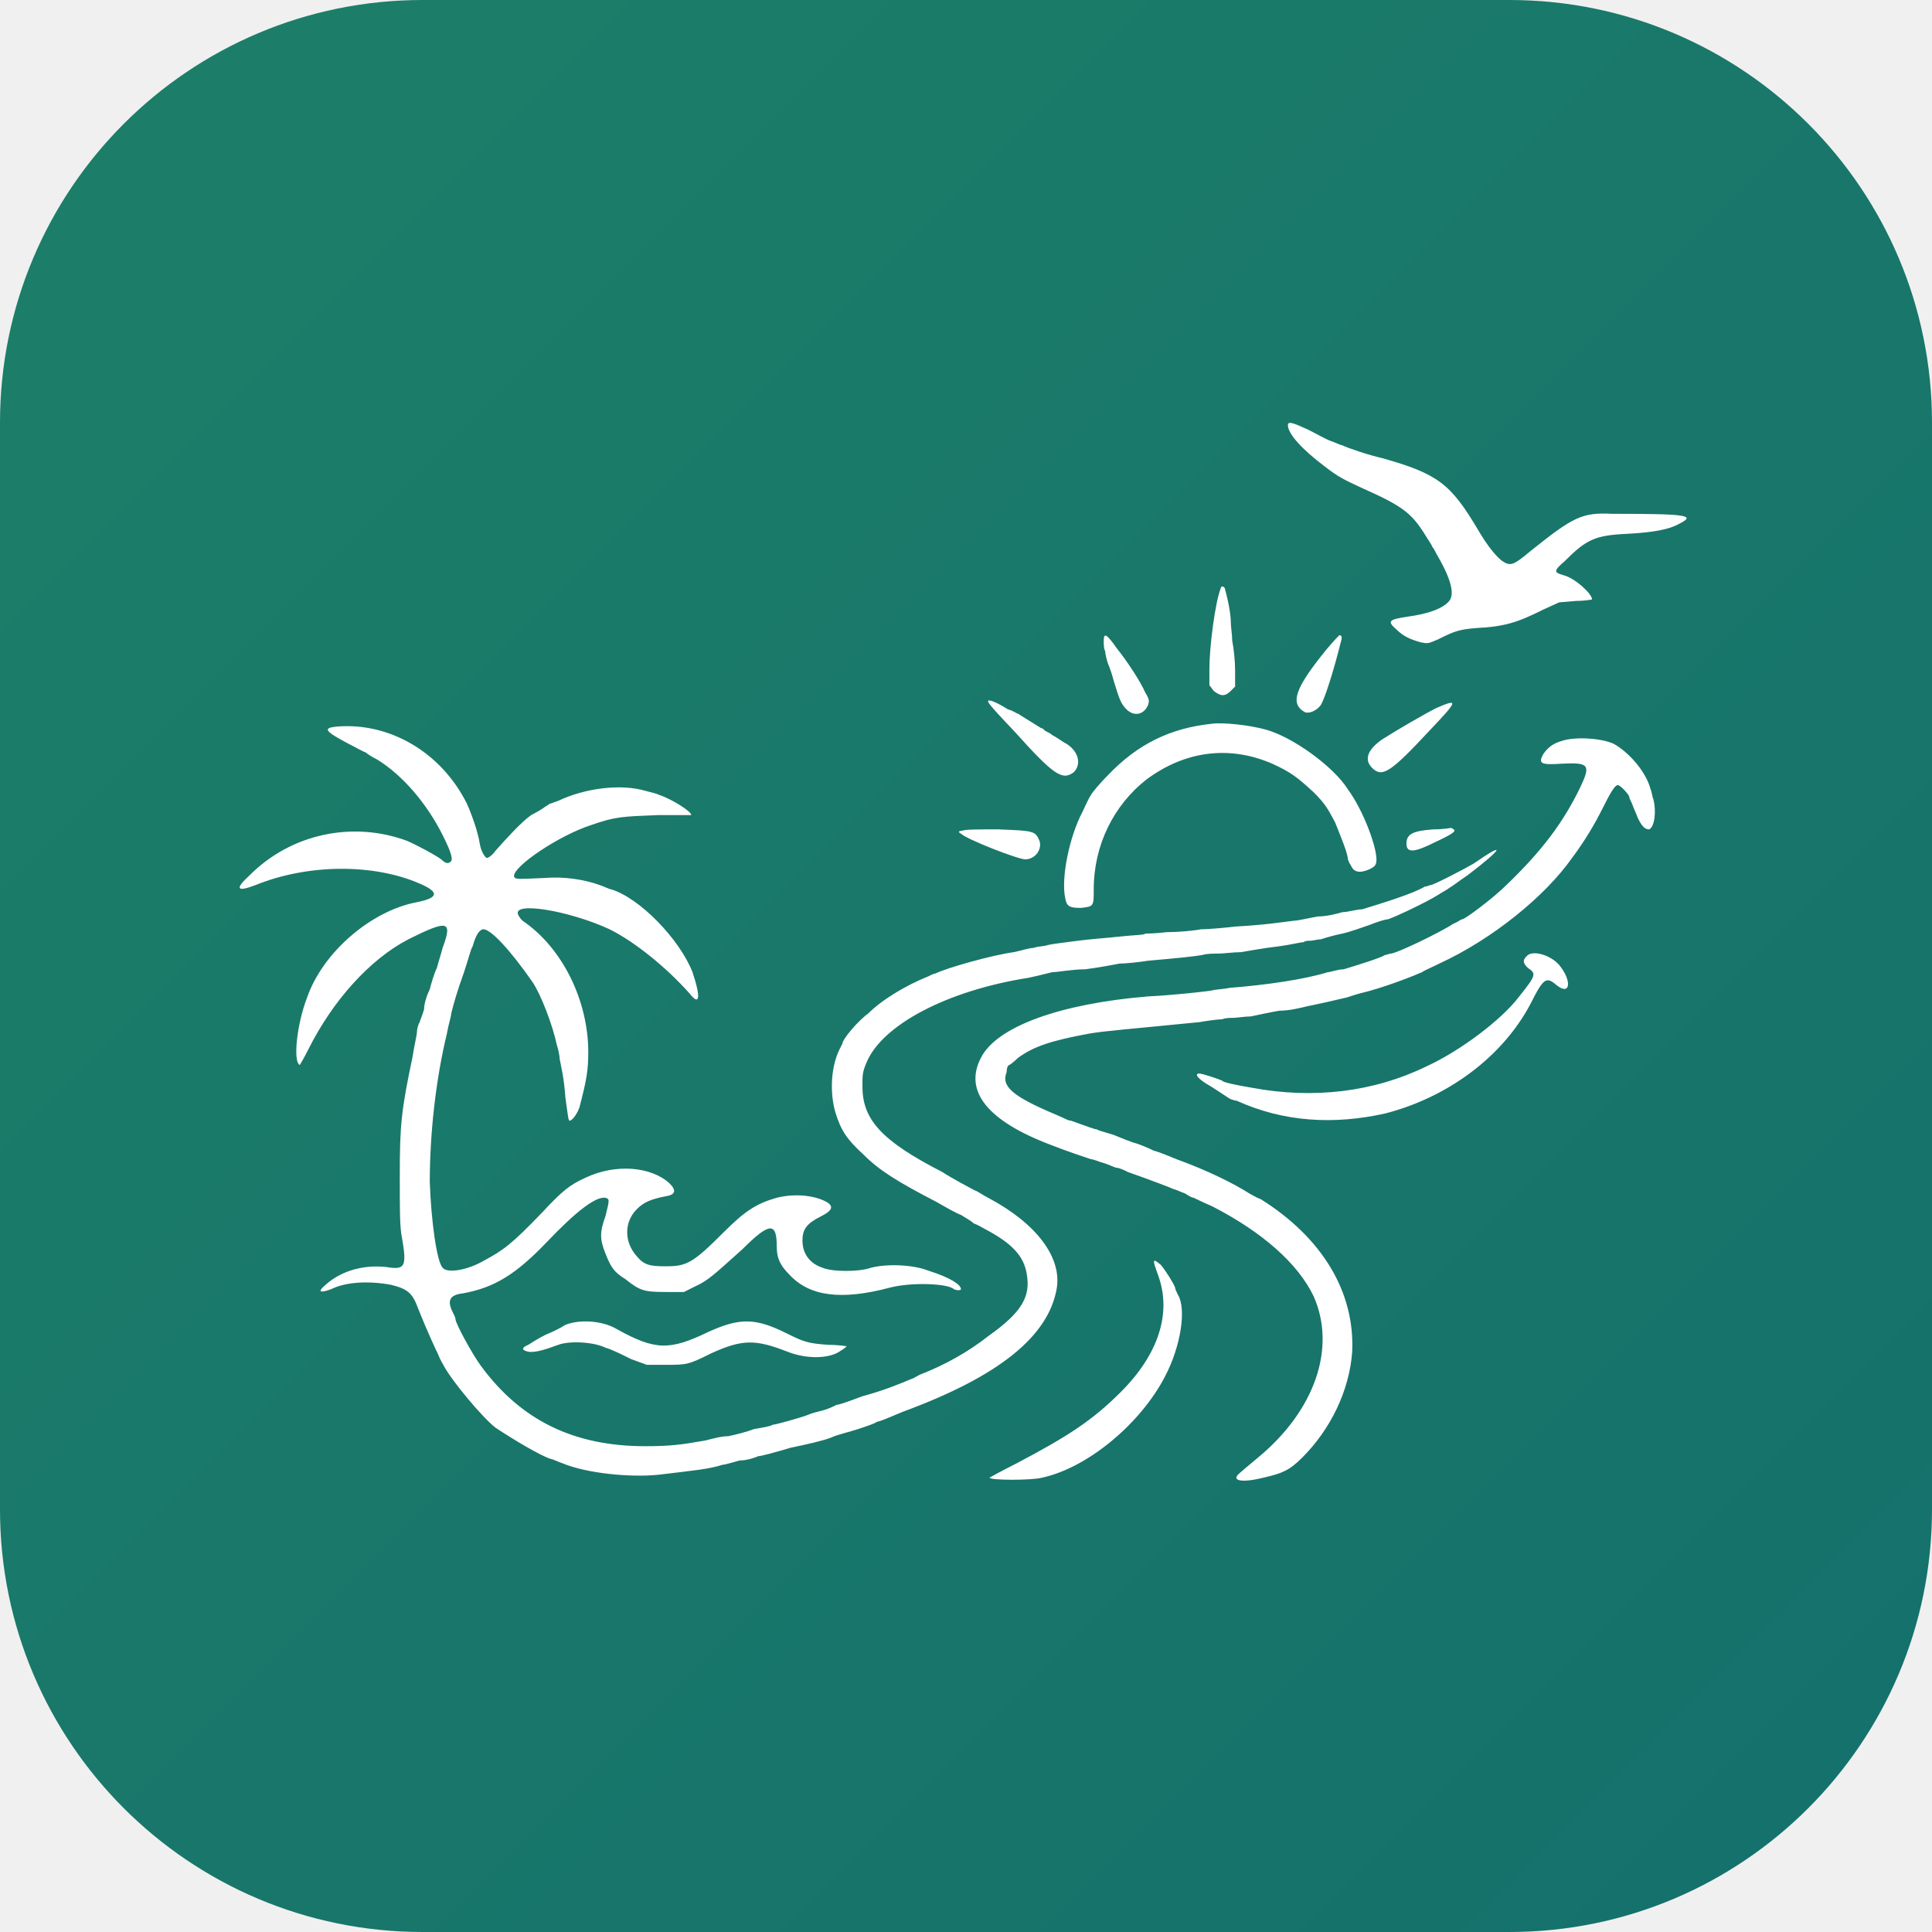
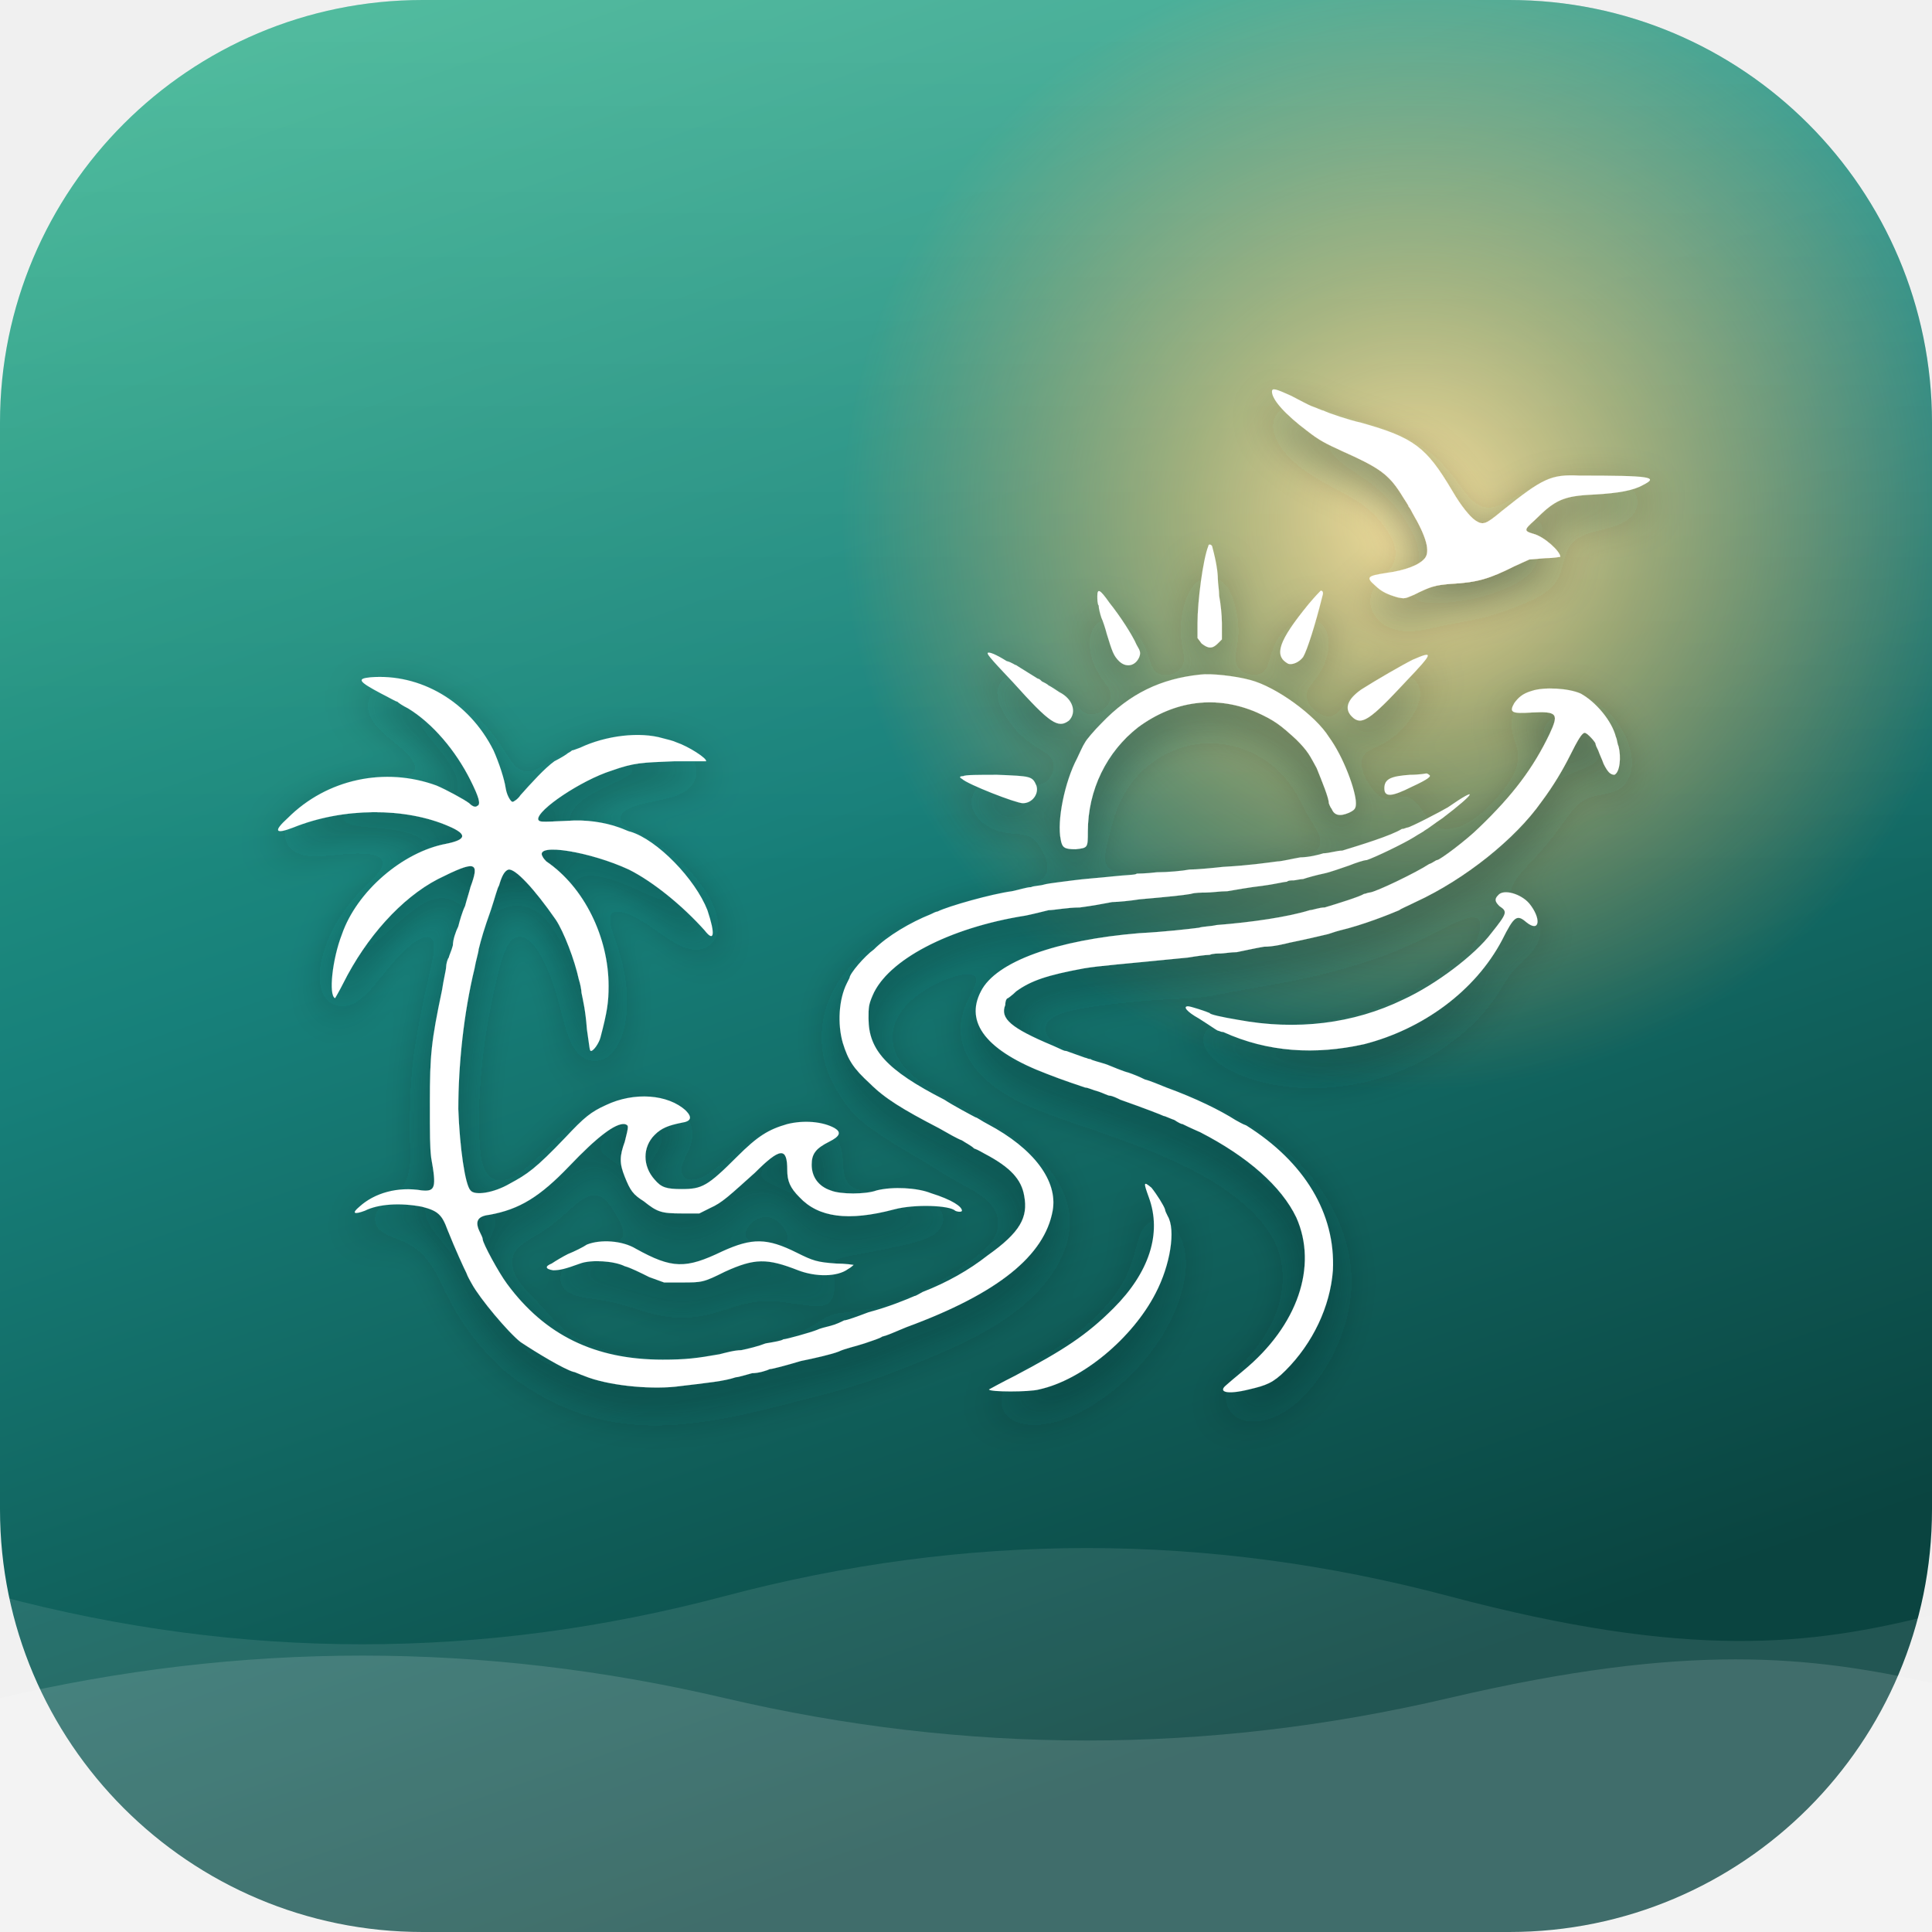
- <svg xmlns="http://www.w3.org/2000/svg" viewBox="0 0 64 64">
+ <svg xmlns="http://www.w3.org/2000/svg" width="64" height="64" viewBox="0 0 1024 1024">
  <defs>
-     <linearGradient id="g" x1="0" y1="0" x2="1" y2="1">
-       <stop offset="0" stop-color="#1d7f68" />
-       <stop offset="1" stop-color="#14706c" />
+     <linearGradient id="mar" x1="0" y1="0" x2="0.35" y2="1">
+       <stop offset="0" stop-color="#35b58f" />
+       <stop offset="0.5" stop-color="#17807a" />
+       <stop offset="1" stop-color="#0a4440" />
    </linearGradient>
+     <radialGradient id="sol" cx="0.73" cy="0.27" r="0.42">
+       <stop offset="0" stop-color="#ffe29a" stop-opacity="0.95" />
+       <stop offset="0.28" stop-color="#ffc46a" stop-opacity="0.55" />
+       <stop offset="0.7" stop-color="#ff9f4a" stop-opacity="0" />
+     </radialGradient>
+     <linearGradient id="brillo" x1="0" y1="0" x2="0" y2="1">
+       <stop offset="0" stop-color="#fff" stop-opacity="0.16" />
+       <stop offset="0.45" stop-color="#fff" stop-opacity="0" />
+     </linearGradient>
+     <filter id="sombra" x="-10%" y="-10%" width="120%" height="130%">
+       <feDropShadow dx="0" dy="14" stdDeviation="16" flood-color="#04302c" flood-opacity="0.45" />
+     </filter>
  </defs>
-   <rect width="64" height="64" rx="14" fill="url(#g)" />
-   <g transform="translate(7 13) scale(0.0473)">
-     <path fill="#fff" fill-rule="evenodd" d="M 754 23 C 754 29,764 40,780 52 C 789 59,793 61,806 67 C 833 79,840 84,849 98 C 852 103,855 107,855 108 C 856 109,857 111,858 113 C 868 130,871 141,867 146 C 863 151,853 155,838 157 C 825 159,823 160,830 166 C 835 171,840 173,847 175 C 852 176,852 176,859 173 C 871 167,874 166,886 165 C 906 164,915 161,933 152 L 944 147 956 146 C 962 146,967 145,967 145 C 967 141,955 130,947 128 C 940 126,940 125,948 118 C 963 103,969 100,992 99 C 1010 98,1021 96,1028 92 C 1040 86,1034 85,981 85 C 960 84,954 87,924 111 C 912 121,910 122,904 118 C 900 115,894 108,887 96 C 868 64,859 57,820 46 C 811 44,796 39,792 37 C 791 37,787 35,784 34 C 781 33,774 29,768 26 C 757 21,754 20,754 23 M 707 137 C 703 147,699 178,699 194 L 699 205 702 209 C 707 213,710 213,714 209 L 717 206 717 194 C 717 188,716 179,715 174 C 715 170,714 164,714 161 C 714 157,713 149,710 138 C 710 136,707 135,707 137 M 625 174 C 625 176,625 180,626 181 C 626 183,627 187,628 190 C 629 192,631 198,632 202 C 636 215,637 218,641 222 C 646 227,653 226,656 219 C 657 216,657 215,654 210 C 651 203,642 189,634 179 C 627 169,625 168,625 174 M 781 180 C 759 207,755 218,766 224 C 769 225,774 223,777 219 C 780 214,786 195,791 175 C 792 172,792 170,790 170 C 790 170,786 174,781 180 M 544 216 C 544 217,543 217,563 238 C 590 268,596 272,604 266 C 610 260,607 250,597 245 C 594 243,591 241,589 240 C 588 239,586 238,584 237 C 583 236,582 235,581 235 C 568 227,565 225,565 225 C 564 225,562 223,558 222 C 550 217,545 215,544 216 M 858 221 C 850 225,831 236,820 243 C 810 250,807 257,813 263 C 820 270,826 266,853 237 C 873 216,874 214,858 221 M 701 232 C 672 235,649 246,628 268 C 623 273,617 280,616 282 C 614 285,612 290,610 294 C 601 311,595 340,598 354 C 599 360,601 361,609 361 C 618 360,618 360,618 348 C 618 317,632 289,655 271 C 682 251,713 247,743 260 C 756 266,760 269,772 280 C 781 289,782 292,787 301 C 791 311,796 323,796 327 C 796 327,797 330,798 331 C 800 336,804 337,811 334 C 815 332,816 331,816 327 C 816 318,807 293,796 278 C 786 262,757 241,738 236 C 727 233,709 231,701 232 M 88 234 C 78 235,79 237,96 246 C 102 249,107 252,108 252 C 109 253,112 255,116 257 C 134 268,151 288,162 310 C 168 322,170 328,167 329 C 166 330,164 330,161 327 C 157 324,144 317,137 314 C 99 300,56 309,27 338 C 16 348,18 350,31 345 C 68 330,114 330,146 344 C 160 350,159 354,144 357 C 112 363,78 392,67 424 C 60 442,57 469,62 471 C 62 471,65 466,68 460 C 85 426,111 397,138 383 C 166 369,169 370,162 389 C 161 393,159 399,158 403 C 156 407,154 414,153 418 C 151 422,149 428,149 432 C 148 436,146 440,146 441 C 145 442,144 446,144 448 C 144 450,142 458,141 465 C 133 503,132 513,132 548 C 132 572,132 581,133 589 C 137 611,136 614,126 613 C 108 610,91 615,80 625 C 74 630,76 631,84 628 C 94 623,110 622,126 625 C 138 628,141 631,145 642 C 151 657,157 670,159 674 C 160 677,162 680,163 682 C 169 693,190 718,199 725 C 211 733,231 745,238 747 C 239 747,243 749,246 750 C 263 757,293 760,313 758 C 338 755,349 754,358 751 C 360 751,366 749,370 748 C 375 748,381 746,383 745 C 385 745,396 742,406 739 C 416 737,429 734,434 732 C 438 730,447 728,453 726 C 459 724,465 722,466 721 C 470 720,472 719,484 714 C 552 689,586 661,592 628 C 596 606,578 582,544 564 C 540 562,536 559,535 559 C 533 558,518 550,512 546 C 469 524,456 509,456 486 C 456 478,456 476,459 469 C 470 443,515 419,572 410 C 577 409,585 407,589 406 C 593 406,603 404,612 404 C 620 403,631 401,636 400 C 640 400,650 399,656 398 C 679 396,688 395,694 394 C 697 393,702 393,705 393 C 709 393,716 392,721 392 C 727 391,738 389,747 388 C 755 387,763 385,765 385 C 766 384,768 384,770 384 C 771 384,775 383,777 383 C 780 382,787 380,792 379 C 797 378,805 375,811 373 C 816 371,822 369,824 369 C 830 367,851 357,859 352 C 862 350,866 348,867 347 C 869 346,874 342,880 338 C 905 319,907 314,884 330 C 879 333,856 345,854 345 C 853 345,852 346,850 346 C 842 351,819 358,806 362 C 802 362,796 364,792 364 C 789 365,781 367,775 367 C 769 368,761 370,758 370 C 750 371,737 373,718 374 C 709 375,698 376,693 376 C 688 377,677 378,669 378 C 661 379,654 379,654 379 C 654 380,646 380,637 381 C 628 382,614 383,607 384 C 600 385,590 386,586 387 C 583 388,578 388,576 389 C 573 389,567 391,562 392 C 547 394,515 403,507 407 C 506 407,504 408,502 409 C 487 415,470 425,460 435 C 453 440,442 453,442 456 C 442 456,441 458,440 460 C 434 472,433 490,437 504 C 441 517,445 523,457 534 C 468 545,481 553,508 567 C 515 571,522 575,525 576 C 528 578,532 580,534 582 C 537 583,540 585,542 586 C 561 596,569 605,571 617 C 574 633,568 644,544 661 C 530 672,514 681,496 688 C 494 689,491 691,490 691 C 483 694,471 699,456 703 C 448 706,440 709,438 709 C 436 710,432 712,428 713 C 424 714,420 715,418 716 C 413 718,395 723,393 723 C 392 724,386 725,380 726 C 375 728,367 730,362 731 C 357 731,350 733,346 734 C 329 737,321 738,304 738 C 254 738,217 720,189 682 C 183 674,171 652,171 649 C 171 648,170 646,169 644 C 165 636,167 632,176 631 C 198 627,213 618,235 595 C 255 574,269 563,276 564 C 279 565,279 565,276 577 C 272 588,272 593,276 603 C 280 613,282 616,290 621 C 300 629,303 630,318 630 L 331 630 339 626 C 348 622,353 617,372 600 C 391 581,396 581,396 598 C 396 606,398 611,405 618 C 419 633,441 636,475 627 C 490 623,516 624,520 628 C 522 629,525 629,525 628 C 525 625,518 620,502 615 C 492 611,474 610,462 613 C 454 616,435 616,428 613 C 419 610,414 603,414 594 C 414 586,417 582,427 577 C 435 573,436 570,431 567 C 422 562,408 561,396 564 C 382 568,374 573,359 588 C 337 610,333 612,318 612 C 307 612,303 611,298 605 C 289 595,289 581,298 572 C 303 567,308 565,318 563 C 325 562,326 559,321 554 C 308 542,283 540,262 550 C 251 555,246 559,232 574 C 210 597,204 601,191 608 C 179 615,165 617,162 613 C 158 609,154 581,153 553 C 153 520,157 482,165 449 C 166 443,168 437,168 435 C 170 427,172 420,177 406 C 180 397,182 389,183 388 C 185 381,187 377,190 376 C 195 375,209 390,225 413 C 231 422,239 443,242 457 C 243 460,244 465,244 467 C 245 472,247 480,248 494 C 250 508,250 510,251 510 C 253 510,257 504,258 500 C 263 481,264 474,264 462 C 264 426,246 389,218 370 C 217 369,216 368,215 366 C 210 356,251 363,279 376 C 297 385,319 403,335 421 C 342 430,343 424,337 406 C 328 383,300 354,280 348 C 279 348,275 346,272 345 C 261 341,247 339,234 340 C 213 341,213 341,212 339 C 211 332,244 310,266 303 C 283 297,288 297,313 296 C 325 296,335 296,336 296 C 337 294,323 285,314 282 C 312 281,308 280,304 279 C 287 274,262 277,243 286 C 240 287,238 288,237 288 C 237 288,236 289,234 290 C 233 291,228 294,224 296 C 217 301,207 312,199 321 C 197 324,194 326,193 326 C 192 326,189 322,188 316 C 187 309,183 297,179 288 C 161 252,125 231,88 234 M 946 244 C 939 246,936 249,933 253 C 929 260,931 261,946 260 C 965 259,966 261,959 276 C 947 301,932 321,907 345 C 898 354,878 369,876 369 C 875 369,873 371,870 372 C 861 378,830 393,826 393 C 825 393,823 394,822 394 C 819 396,803 401,793 404 C 789 404,784 406,782 406 C 766 411,739 415,713 417 C 709 418,703 418,700 419 C 692 420,675 422,656 423 C 595 428,550 444,539 466 C 527 489,543 510,588 527 C 598 531,613 536,616 537 C 618 537,622 539,626 540 C 629 541,633 543,634 543 C 636 543,640 545,642 546 C 659 552,672 557,674 558 C 675 558,679 560,682 561 C 685 563,687 564,688 564 C 688 564,694 567,701 570 C 736 588,761 610,772 633 C 788 669,773 713,733 746 C 727 751,721 756,720 757 C 714 762,721 764,737 760 C 750 757,755 755,764 746 C 784 726,797 699,799 672 C 801 630,778 592,735 565 C 732 564,729 562,727 561 C 716 554,698 545,676 537 C 671 535,664 532,660 531 C 656 529,651 527,648 526 C 644 525,637 522,632 520 C 626 518,621 517,620 516 C 618 516,617 515,616 515 C 613 514,605 511,602 510 C 600 510,599 509,592 506 C 561 493,553 486,557 476 C 557 473,558 471,559 471 C 559 471,562 469,565 466 C 576 458,588 454,615 449 C 627 447,642 446,692 441 C 698 440,705 439,708 439 C 710 438,714 438,716 438 C 718 438,724 437,728 437 C 733 436,742 434,748 433 C 755 433,763 431,767 430 C 777 428,790 425,794 424 C 795 424,800 422,804 421 C 821 417,841 409,848 406 C 849 405,854 403,860 400 C 897 383,934 353,953 326 C 962 314,969 302,974 292 C 980 280,983 275,985 275 C 987 275,993 282,993 283 C 993 284,994 286,995 288 C 996 291,998 295,999 298 C 1002 304,1004 306,1007 306 C 1011 304,1012 293,1010 285 C 1009 283,1009 280,1008 278 C 1005 266,993 252,982 246 C 973 242,955 241,946 244 M 856 306 C 842 307,837 309,837 316 C 837 323,843 322,857 315 C 870 309,872 307,870 306 C 869 305,868 305,868 305 C 868 305,863 306,856 306 M 526 307 C 523 307,523 308,525 309 C 529 313,565 327,570 327 C 577 327,582 320,580 314 C 577 307,576 307,551 306 C 538 306,527 306,526 307 M 921 395 C 918 398,919 400,922 403 C 928 407,928 408,916 423 C 904 439,875 461,851 472 C 814 490,772 495,729 487 C 717 485,708 483,708 482 C 706 481,694 477,692 477 C 688 477,691 481,700 486 C 711 493,712 494,714 495 C 715 495,716 496,718 496 C 751 511,786 513,822 505 C 865 494,904 466,924 428 C 933 410,935 409,942 415 C 952 423,953 412,944 401 C 938 394,925 390,921 395 M 663 618 C 673 645,663 674,637 700 C 617 720,600 731,564 750 C 554 755,545 760,545 760 C 545 762,575 762,582 760 C 614 753,651 722,668 689 C 679 668,683 642,677 632 C 676 630,675 628,675 627 C 674 624,669 616,665 611 C 659 606,659 607,663 618 M 248 653 C 245 655,239 658,234 660 C 230 662,225 665,222 667 C 217 669,217 671,223 672 C 228 672,232 671,243 667 C 251 664,268 665,276 669 C 280 670,288 674,294 677 L 305 681 318 681 C 333 681,334 681,350 673 C 372 663,381 663,404 672 C 417 677,433 677,441 671 C 443 670,445 668,445 668 C 445 668,439 667,432 667 C 418 666,415 665,403 659 C 381 648,370 648,348 658 C 321 671,311 671,284 656 C 274 650,258 649,248 653" />
+   <rect width="1024" height="1024" rx="224" fill="url(#mar)" />
+   <rect width="1024" height="1024" rx="224" fill="url(#sol)" />
+   <path d="M0 846c128 34 256 34 384 0s256-34 384 0 192 26 256 10V1024H0z" fill="#fff" fill-opacity="0.10" />
+   <path d="M0 900c128-30 256-30 384 0s256 30 384 0 192-22 256-8V1024H0z" fill="#fff" fill-opacity="0.14" />
+   <rect width="1024" height="1024" rx="224" fill="url(#brillo)" />
+   <g filter="url(#sombra)" transform="translate(133.12 191.0691) scale(0.7175758)">
+     <path d="M 754 23 C 754 29,764 40,780 52 C 789 59,793 61,806 67 C 833 79,840 84,849 98 C 852 103,855 107,855 108 C 856 109,857 111,858 113 C 868 130,871 141,867 146 C 863 151,853 155,838 157 C 825 159,823 160,830 166 C 835 171,840 173,847 175 C 852 176,852 176,859 173 C 871 167,874 166,886 165 C 906 164,915 161,933 152 L 944 147 956 146 C 962 146,967 145,967 145 C 967 141,955 130,947 128 C 940 126,940 125,948 118 C 963 103,969 100,992 99 C 1010 98,1021 96,1028 92 C 1040 86,1034 85,981 85 C 960 84,954 87,924 111 C 912 121,910 122,904 118 C 900 115,894 108,887 96 C 868 64,859 57,820 46 C 811 44,796 39,792 37 C 791 37,787 35,784 34 C 781 33,774 29,768 26 C 757 21,754 20,754 23 M 707 137 C 703 147,699 178,699 194 L 699 205 702 209 C 707 213,710 213,714 209 L 717 206 717 194 C 717 188,716 179,715 174 C 715 170,714 164,714 161 C 714 157,713 149,710 138 C 710 136,707 135,707 137 M 625 174 C 625 176,625 180,626 181 C 626 183,627 187,628 190 C 629 192,631 198,632 202 C 636 215,637 218,641 222 C 646 227,653 226,656 219 C 657 216,657 215,654 210 C 651 203,642 189,634 179 C 627 169,625 168,625 174 M 781 180 C 759 207,755 218,766 224 C 769 225,774 223,777 219 C 780 214,786 195,791 175 C 792 172,792 170,790 170 C 790 170,786 174,781 180 M 544 216 C 544 217,543 217,563 238 C 590 268,596 272,604 266 C 610 260,607 250,597 245 C 594 243,591 241,589 240 C 588 239,586 238,584 237 C 583 236,582 235,581 235 C 568 227,565 225,565 225 C 564 225,562 223,558 222 C 550 217,545 215,544 216 M 858 221 C 850 225,831 236,820 243 C 810 250,807 257,813 263 C 820 270,826 266,853 237 C 873 216,874 214,858 221 M 701 232 C 672 235,649 246,628 268 C 623 273,617 280,616 282 C 614 285,612 290,610 294 C 601 311,595 340,598 354 C 599 360,601 361,609 361 C 618 360,618 360,618 348 C 618 317,632 289,655 271 C 682 251,713 247,743 260 C 756 266,760 269,772 280 C 781 289,782 292,787 301 C 791 311,796 323,796 327 C 796 327,797 330,798 331 C 800 336,804 337,811 334 C 815 332,816 331,816 327 C 816 318,807 293,796 278 C 786 262,757 241,738 236 C 727 233,709 231,701 232 M 88 234 C 78 235,79 237,96 246 C 102 249,107 252,108 252 C 109 253,112 255,116 257 C 134 268,151 288,162 310 C 168 322,170 328,167 329 C 166 330,164 330,161 327 C 157 324,144 317,137 314 C 99 300,56 309,27 338 C 16 348,18 350,31 345 C 68 330,114 330,146 344 C 160 350,159 354,144 357 C 112 363,78 392,67 424 C 60 442,57 469,62 471 C 62 471,65 466,68 460 C 85 426,111 397,138 383 C 166 369,169 370,162 389 C 161 393,159 399,158 403 C 156 407,154 414,153 418 C 151 422,149 428,149 432 C 148 436,146 440,146 441 C 145 442,144 446,144 448 C 144 450,142 458,141 465 C 133 503,132 513,132 548 C 132 572,132 581,133 589 C 137 611,136 614,126 613 C 108 610,91 615,80 625 C 74 630,76 631,84 628 C 94 623,110 622,126 625 C 138 628,141 631,145 642 C 151 657,157 670,159 674 C 160 677,162 680,163 682 C 169 693,190 718,199 725 C 211 733,231 745,238 747 C 239 747,243 749,246 750 C 263 757,293 760,313 758 C 338 755,349 754,358 751 C 360 751,366 749,370 748 C 375 748,381 746,383 745 C 385 745,396 742,406 739 C 416 737,429 734,434 732 C 438 730,447 728,453 726 C 459 724,465 722,466 721 C 470 720,472 719,484 714 C 552 689,586 661,592 628 C 596 606,578 582,544 564 C 540 562,536 559,535 559 C 533 558,518 550,512 546 C 469 524,456 509,456 486 C 456 478,456 476,459 469 C 470 443,515 419,572 410 C 577 409,585 407,589 406 C 593 406,603 404,612 404 C 620 403,631 401,636 400 C 640 400,650 399,656 398 C 679 396,688 395,694 394 C 697 393,702 393,705 393 C 709 393,716 392,721 392 C 727 391,738 389,747 388 C 755 387,763 385,765 385 C 766 384,768 384,770 384 C 771 384,775 383,777 383 C 780 382,787 380,792 379 C 797 378,805 375,811 373 C 816 371,822 369,824 369 C 830 367,851 357,859 352 C 862 350,866 348,867 347 C 869 346,874 342,880 338 C 905 319,907 314,884 330 C 879 333,856 345,854 345 C 853 345,852 346,850 346 C 842 351,819 358,806 362 C 802 362,796 364,792 364 C 789 365,781 367,775 367 C 769 368,761 370,758 370 C 750 371,737 373,718 374 C 709 375,698 376,693 376 C 688 377,677 378,669 378 C 661 379,654 379,654 379 C 654 380,646 380,637 381 C 628 382,614 383,607 384 C 600 385,590 386,586 387 C 583 388,578 388,576 389 C 573 389,567 391,562 392 C 547 394,515 403,507 407 C 506 407,504 408,502 409 C 487 415,470 425,460 435 C 453 440,442 453,442 456 C 442 456,441 458,440 460 C 434 472,433 490,437 504 C 441 517,445 523,457 534 C 468 545,481 553,508 567 C 515 571,522 575,525 576 C 528 578,532 580,534 582 C 537 583,540 585,542 586 C 561 596,569 605,571 617 C 574 633,568 644,544 661 C 530 672,514 681,496 688 C 494 689,491 691,490 691 C 483 694,471 699,456 703 C 448 706,440 709,438 709 C 436 710,432 712,428 713 C 424 714,420 715,418 716 C 413 718,395 723,393 723 C 392 724,386 725,380 726 C 375 728,367 730,362 731 C 357 731,350 733,346 734 C 329 737,321 738,304 738 C 254 738,217 720,189 682 C 183 674,171 652,171 649 C 171 648,170 646,169 644 C 165 636,167 632,176 631 C 198 627,213 618,235 595 C 255 574,269 563,276 564 C 279 565,279 565,276 577 C 272 588,272 593,276 603 C 280 613,282 616,290 621 C 300 629,303 630,318 630 L 331 630 339 626 C 348 622,353 617,372 600 C 391 581,396 581,396 598 C 396 606,398 611,405 618 C 419 633,441 636,475 627 C 490 623,516 624,520 628 C 522 629,525 629,525 628 C 525 625,518 620,502 615 C 492 611,474 610,462 613 C 454 616,435 616,428 613 C 419 610,414 603,414 594 C 414 586,417 582,427 577 C 435 573,436 570,431 567 C 422 562,408 561,396 564 C 382 568,374 573,359 588 C 337 610,333 612,318 612 C 307 612,303 611,298 605 C 289 595,289 581,298 572 C 303 567,308 565,318 563 C 325 562,326 559,321 554 C 308 542,283 540,262 550 C 251 555,246 559,232 574 C 210 597,204 601,191 608 C 179 615,165 617,162 613 C 158 609,154 581,153 553 C 153 520,157 482,165 449 C 166 443,168 437,168 435 C 170 427,172 420,177 406 C 180 397,182 389,183 388 C 185 381,187 377,190 376 C 195 375,209 390,225 413 C 231 422,239 443,242 457 C 243 460,244 465,244 467 C 245 472,247 480,248 494 C 250 508,250 510,251 510 C 253 510,257 504,258 500 C 263 481,264 474,264 462 C 264 426,246 389,218 370 C 217 369,216 368,215 366 C 210 356,251 363,279 376 C 297 385,319 403,335 421 C 342 430,343 424,337 406 C 328 383,300 354,280 348 C 279 348,275 346,272 345 C 261 341,247 339,234 340 C 213 341,213 341,212 339 C 211 332,244 310,266 303 C 283 297,288 297,313 296 C 325 296,335 296,336 296 C 337 294,323 285,314 282 C 312 281,308 280,304 279 C 287 274,262 277,243 286 C 240 287,238 288,237 288 C 237 288,236 289,234 290 C 233 291,228 294,224 296 C 217 301,207 312,199 321 C 197 324,194 326,193 326 C 192 326,189 322,188 316 C 187 309,183 297,179 288 C 161 252,125 231,88 234 M 946 244 C 939 246,936 249,933 253 C 929 260,931 261,946 260 C 965 259,966 261,959 276 C 947 301,932 321,907 345 C 898 354,878 369,876 369 C 875 369,873 371,870 372 C 861 378,830 393,826 393 C 825 393,823 394,822 394 C 819 396,803 401,793 404 C 789 404,784 406,782 406 C 766 411,739 415,713 417 C 709 418,703 418,700 419 C 692 420,675 422,656 423 C 595 428,550 444,539 466 C 527 489,543 510,588 527 C 598 531,613 536,616 537 C 618 537,622 539,626 540 C 629 541,633 543,634 543 C 636 543,640 545,642 546 C 659 552,672 557,674 558 C 675 558,679 560,682 561 C 685 563,687 564,688 564 C 688 564,694 567,701 570 C 736 588,761 610,772 633 C 788 669,773 713,733 746 C 727 751,721 756,720 757 C 714 762,721 764,737 760 C 750 757,755 755,764 746 C 784 726,797 699,799 672 C 801 630,778 592,735 565 C 732 564,729 562,727 561 C 716 554,698 545,676 537 C 671 535,664 532,660 531 C 656 529,651 527,648 526 C 644 525,637 522,632 520 C 626 518,621 517,620 516 C 618 516,617 515,616 515 C 613 514,605 511,602 510 C 600 510,599 509,592 506 C 561 493,553 486,557 476 C 557 473,558 471,559 471 C 559 471,562 469,565 466 C 576 458,588 454,615 449 C 627 447,642 446,692 441 C 698 440,705 439,708 439 C 710 438,714 438,716 438 C 718 438,724 437,728 437 C 733 436,742 434,748 433 C 755 433,763 431,767 430 C 777 428,790 425,794 424 C 795 424,800 422,804 421 C 821 417,841 409,848 406 C 849 405,854 403,860 400 C 897 383,934 353,953 326 C 962 314,969 302,974 292 C 980 280,983 275,985 275 C 987 275,993 282,993 283 C 993 284,994 286,995 288 C 996 291,998 295,999 298 C 1002 304,1004 306,1007 306 C 1011 304,1012 293,1010 285 C 1009 283,1009 280,1008 278 C 1005 266,993 252,982 246 C 973 242,955 241,946 244 M 856 306 C 842 307,837 309,837 316 C 837 323,843 322,857 315 C 870 309,872 307,870 306 C 869 305,868 305,868 305 C 868 305,863 306,856 306 M 526 307 C 523 307,523 308,525 309 C 529 313,565 327,570 327 C 577 327,582 320,580 314 C 577 307,576 307,551 306 C 538 306,527 306,526 307 M 921 395 C 918 398,919 400,922 403 C 928 407,928 408,916 423 C 904 439,875 461,851 472 C 814 490,772 495,729 487 C 717 485,708 483,708 482 C 706 481,694 477,692 477 C 688 477,691 481,700 486 C 711 493,712 494,714 495 C 715 495,716 496,718 496 C 751 511,786 513,822 505 C 865 494,904 466,924 428 C 933 410,935 409,942 415 C 952 423,953 412,944 401 C 938 394,925 390,921 395 M 663 618 C 673 645,663 674,637 700 C 617 720,600 731,564 750 C 554 755,545 760,545 760 C 545 762,575 762,582 760 C 614 753,651 722,668 689 C 679 668,683 642,677 632 C 676 630,675 628,675 627 C 674 624,669 616,665 611 C 659 606,659 607,663 618 M 248 653 C 245 655,239 658,234 660 C 230 662,225 665,222 667 C 217 669,217 671,223 672 C 228 672,232 671,243 667 C 251 664,268 665,276 669 C 280 670,288 674,294 677 L 305 681 318 681 C 333 681,334 681,350 673 C 372 663,381 663,404 672 C 417 677,433 677,441 671 C 443 670,445 668,445 668 C 445 668,439 667,432 667 C 418 666,415 665,403 659 C 381 648,370 648,348 658 C 321 671,311 671,284 656 C 274 650,258 649,248 653" fill="#fff" fill-rule="evenodd" />
  </g>
</svg>
